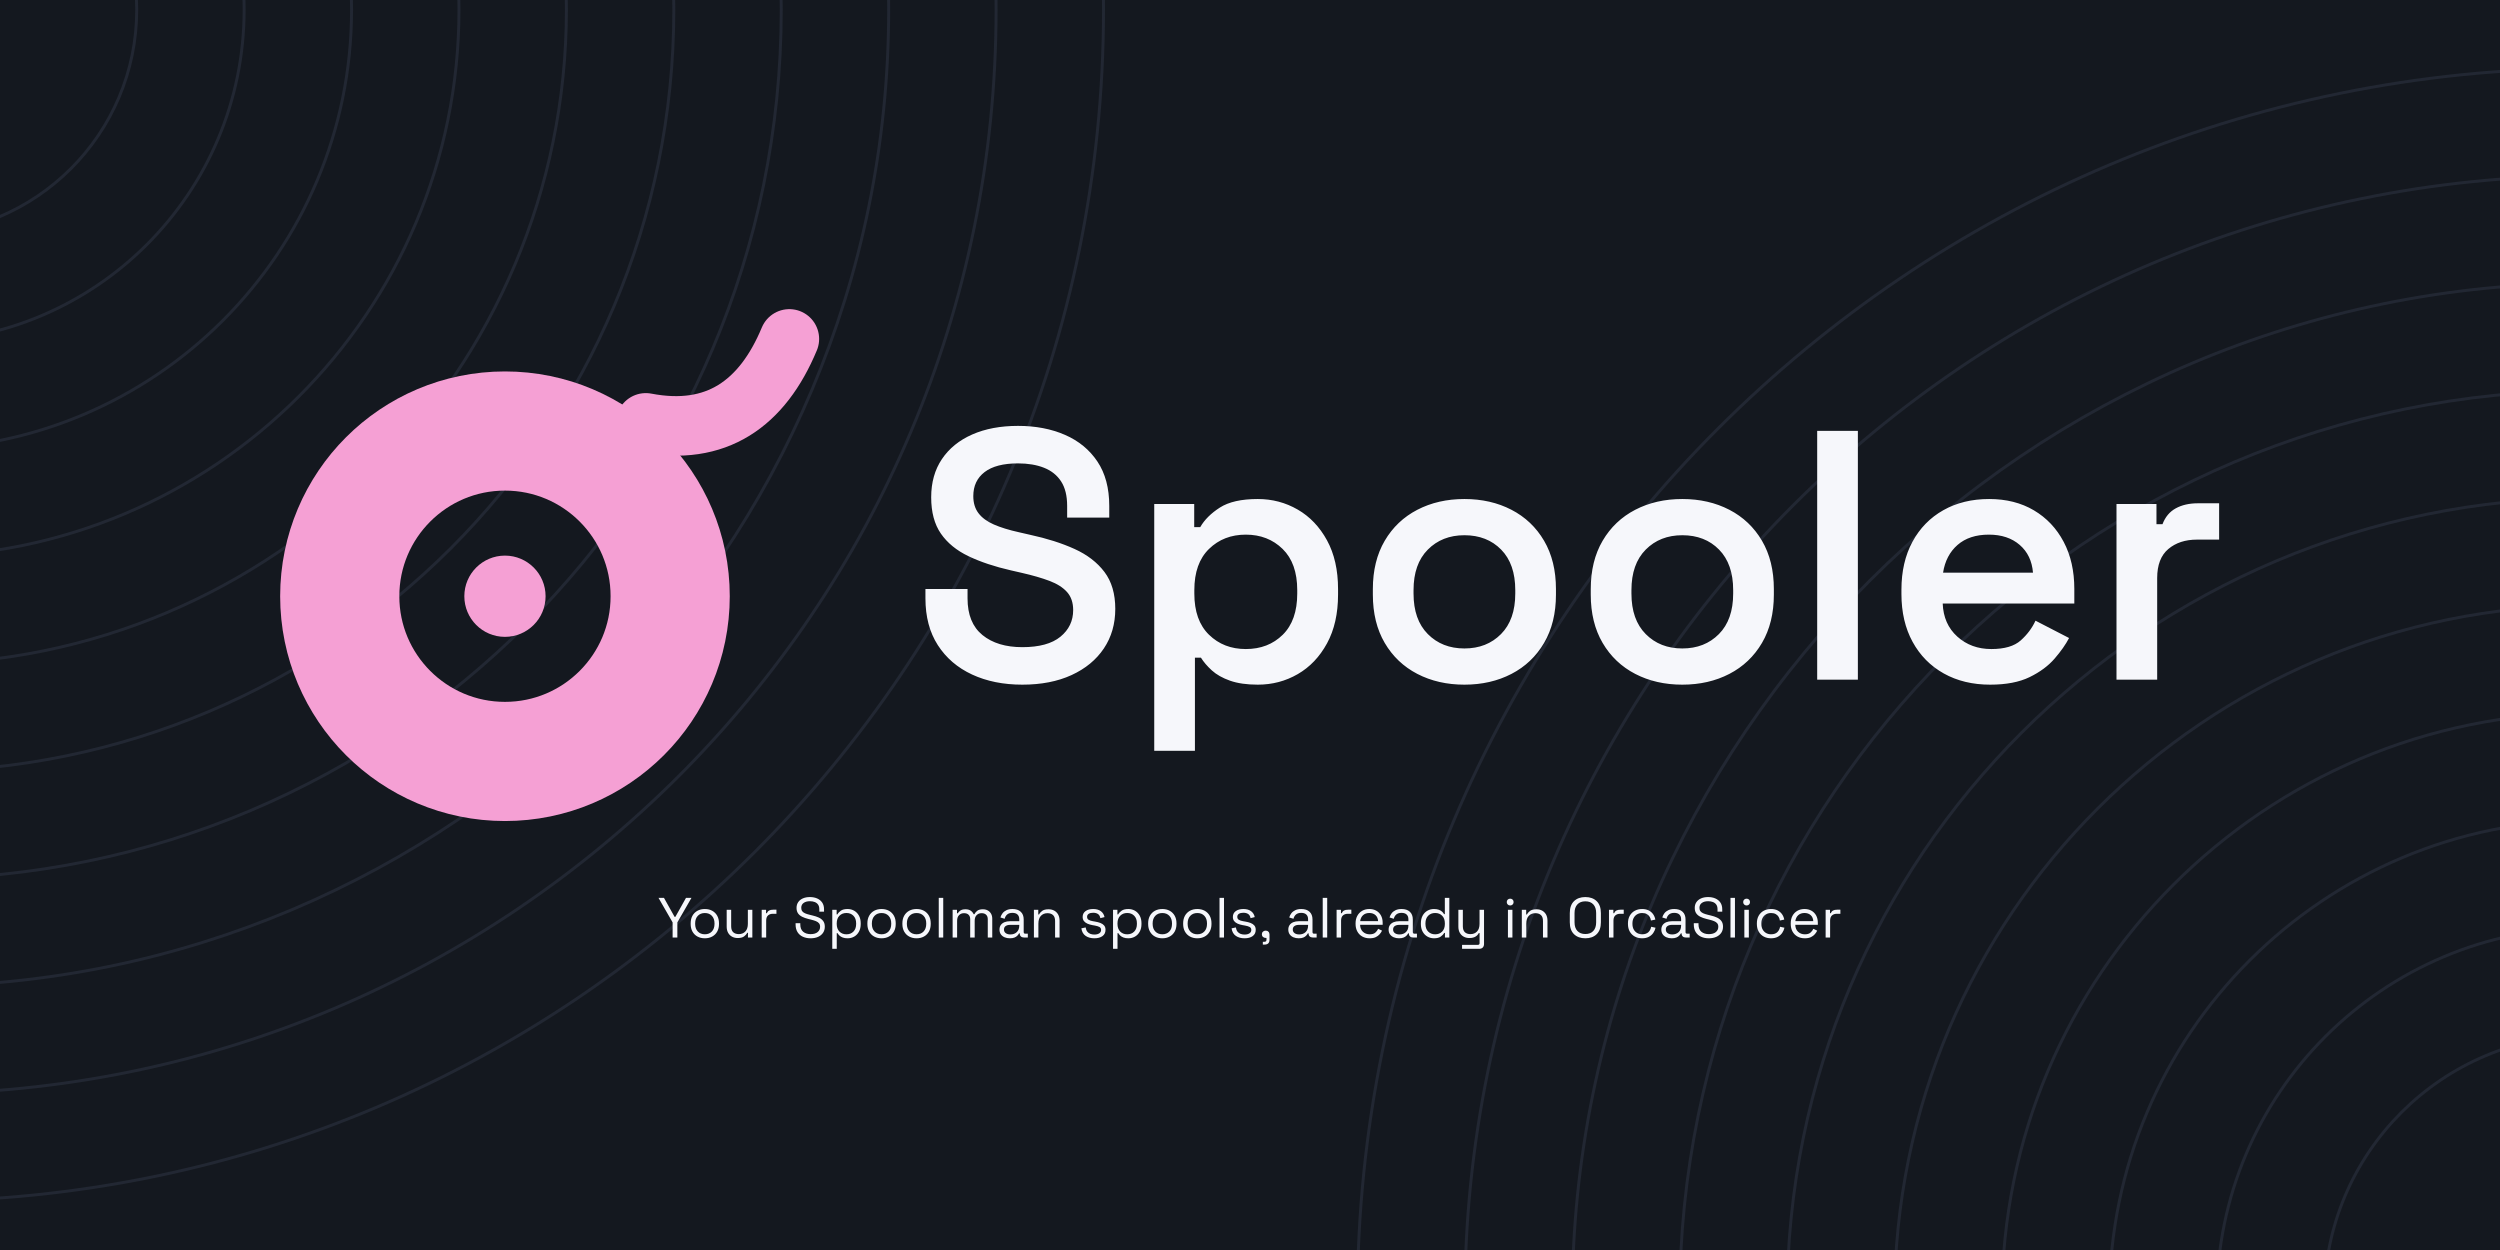
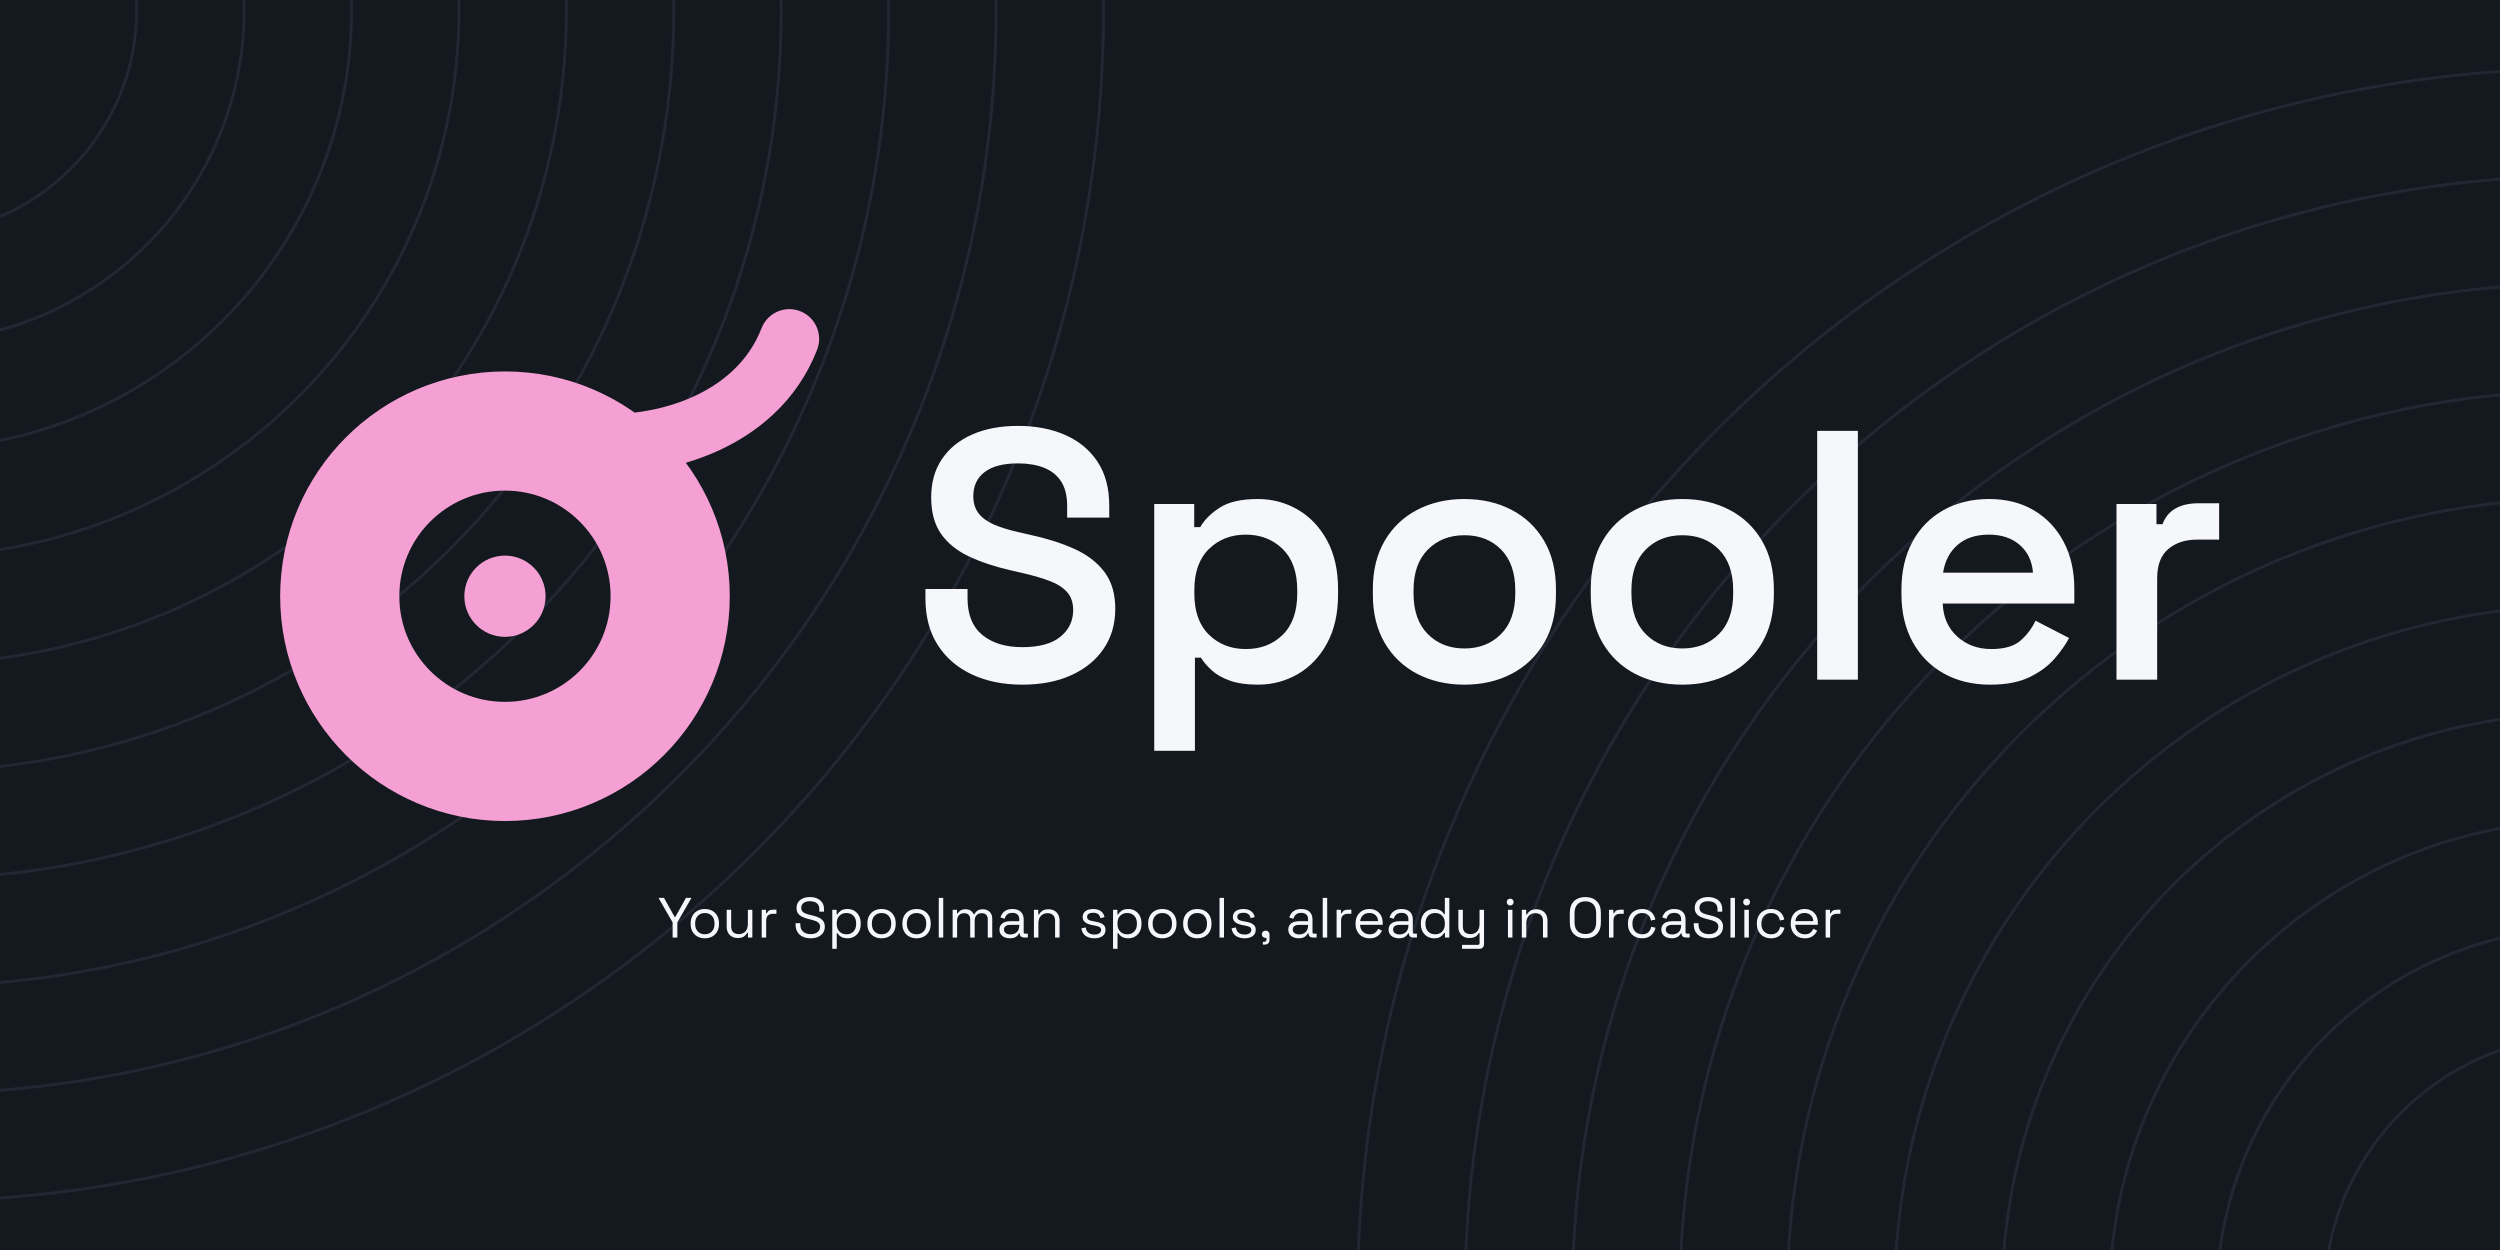
<svg xmlns="http://www.w3.org/2000/svg" width="1280" height="640" viewBox="0 0 1280 640" role="img" aria-labelledby="title desc">
  <rect x="0" y="0" width="1280" height="640" rx="0" fill="#14181F" />
  <g fill="none" stroke="#29303D" stroke-width="1.5" opacity="0.65">
    <circle cx="-45" cy="5" r="115" />
    <circle cx="-45" cy="5" r="170" />
    <circle cx="-45" cy="5" r="225" />
    <circle cx="-45" cy="5" r="280" />
    <circle cx="-45" cy="5" r="335" />
    <circle cx="-45" cy="5" r="390" />
    <circle cx="-45" cy="5" r="445" />
    <circle cx="-45" cy="5" r="500" />
    <circle cx="-45" cy="5" r="555" />
    <circle cx="-45" cy="5" r="610" />
    <circle cx="1325" cy="665" r="135" />
    <circle cx="1325" cy="665" r="190" />
    <circle cx="1325" cy="665" r="245" />
    <circle cx="1325" cy="665" r="300" />
    <circle cx="1325" cy="665" r="355" />
    <circle cx="1325" cy="665" r="410" />
    <circle cx="1325" cy="665" r="465" />
    <circle cx="1325" cy="665" r="520" />
    <circle cx="1325" cy="665" r="575" />
    <circle cx="1325" cy="665" r="630" />
  </g>
  <g transform="translate(106 125) scale(1.3)">
    <g transform="scale(10.667)" fill="none" stroke="#F5A0D4" stroke-linecap="round">
      <circle cx="11" cy="13" r="6.1" stroke-width="4.4" />
      <circle cx="11" cy="13" r="1.5" fill="#F5A0D4" stroke="none" />
-       <path d="M16.2 6.6c2.6.5 4.3-.7 5.3-3.1" stroke-width="2.2" />
+       <path d="M13.6 7.3C16.6 7.7 20.3 6.6 21.5 3.5" stroke-width="2.2" />
    </g>
  </g>
  <path aria-label="Spooler" fill="#F6F7FB" transform="translate(467 348) scale(0.182 -0.182)" d="M310.05 -14Q230.1 -14 168.62 14.56Q107.15 43.13 72.32 97.21Q37.5 151.3 37.5 228.7V255.13H155.95V228.7Q155.95 159.75 197.84 125.63Q239.73 91.5 310.05 91.5Q381.37 91.5 417.24 120.86Q453.1 150.23 453.1 195.9Q453.1 227.17 435.9 246.49Q418.7 265.8 386.32 278Q353.95 290.2 308.42 300.55L278.25 307.47Q208.87 323.3 158.51 347.45Q108.15 371.6 80.91 410.99Q53.67 450.37 53.67 513.15Q53.67 575.92 84 620.81Q114.32 665.7 169.21 689.85Q224.1 714 298.05 714Q372 714 429.98 688.76Q487.95 663.52 521.28 613.72Q554.6 563.92 554.6 488.97V456H436.15V488.97Q436.15 531.6 419.16 557.76Q402.17 583.92 371.07 596.21Q339.97 608.5 298.05 608.5Q235.78 608.5 203.95 584.07Q172.13 559.65 172.13 516.45Q172.13 487.65 186.68 468.43Q201.23 449.2 229.71 436.68Q258.2 424.15 301.25 414.63L331.42 407.7Q402.92 392.23 456.76 367.84Q510.6 343.45 541.08 303.06Q571.55 262.68 571.55 199.2Q571.55 135.73 539.4 87.84Q507.25 39.95 448.54 12.98Q389.83 -14 310.05 -14ZM681.15 -200V494.25H793.6V429.18H810.55Q828.25 460.1 865.74 484.18Q903.23 508.25 972.5 508.25Q1033.38 508.25 1084.73 478.58Q1136.08 448.9 1167.16 392.08Q1198.25 335.25 1198.25 254.78V239.48Q1198.25 159.17 1167.25 102.26Q1136.25 45.35 1084.9 15.67Q1033.55 -14 972.5 -14Q926.1 -14 894.38 -2.8Q862.65 8.4 843.28 26.04Q823.9 43.67 812.55 61.9H795.6V-200ZM938.7 86.2Q1001.9 86.2 1042.67 126.41Q1083.45 166.63 1083.45 242.3V251.95Q1083.45 327.62 1042.26 367.84Q1001.07 408.05 938.7 408.05Q876.5 408.05 835.23 367.84Q793.95 327.62 793.95 251.95V242.3Q793.95 166.63 835.23 126.41Q876.5 86.2 938.7 86.2ZM1553.7 -14Q1479.7 -14 1421.31 16.26Q1362.92 46.52 1329.54 103.44Q1296.15 160.35 1296.15 239.48V254.78Q1296.15 333.9 1329.54 390.81Q1362.92 447.73 1421.31 477.99Q1479.7 508.25 1553.7 508.25Q1627.7 508.25 1686.09 477.99Q1744.48 447.73 1777.86 390.81Q1811.25 333.9 1811.25 254.78V239.48Q1811.25 160.35 1777.86 103.44Q1744.48 46.52 1686.09 16.26Q1627.7 -14 1553.7 -14ZM1553.7 87.85Q1616.6 87.85 1656.7 128.33Q1696.8 168.8 1696.8 242.3V251.95Q1696.8 325.45 1657.11 365.92Q1617.42 406.4 1553.7 406.4Q1490.98 406.4 1450.79 365.92Q1410.6 325.45 1410.6 251.95V242.3Q1410.6 168.8 1450.79 128.33Q1490.98 87.85 1553.7 87.85ZM2166.7 -14Q2092.7 -14 2034.31 16.26Q1975.92 46.52 1942.54 103.44Q1909.15 160.35 1909.15 239.48V254.78Q1909.15 333.9 1942.54 390.81Q1975.92 447.73 2034.31 477.99Q2092.7 508.25 2166.7 508.25Q2240.7 508.25 2299.09 477.99Q2357.48 447.73 2390.86 390.81Q2424.25 333.9 2424.25 254.78V239.48Q2424.25 160.35 2390.86 103.44Q2357.48 46.52 2299.09 16.26Q2240.7 -14 2166.7 -14ZM2166.7 87.85Q2229.6 87.85 2269.7 128.33Q2309.8 168.8 2309.8 242.3V251.95Q2309.8 325.45 2270.11 365.92Q2230.42 406.4 2166.7 406.4Q2103.98 406.4 2063.79 365.92Q2023.6 325.45 2023.6 251.95V242.3Q2023.6 168.8 2063.79 128.33Q2103.98 87.85 2166.7 87.85ZM2546.15 0V700H2660.6V0ZM3032.8 -14Q2958.62 -14 2902.3 17.5Q2845.97 49 2814.56 106.41Q2783.15 163.83 2783.15 241.13V253.13Q2783.15 330.6 2814.15 387.93Q2845.15 445.25 2900.89 476.75Q2956.62 508.25 3029.92 508.25Q3102.05 508.25 3155.79 476.45Q3209.52 444.65 3239.52 387.85Q3269.52 331.05 3269.52 255.4V214.32H2899.25Q2901.43 156.33 2940.31 121.26Q2979.2 86.2 3036.1 86.2Q3091.72 86.2 3118.91 110.6Q3146.1 135 3160.32 165.98L3254.75 117.22Q3240.57 90 3214.07 59.33Q3187.57 28.65 3143.92 7.33Q3100.27 -14 3032.8 -14ZM2900.25 300.98H3153.25Q3149.25 350.27 3115.86 379.16Q3082.47 408.05 3029.1 408.05Q2974.25 408.05 2941.1 379.16Q2907.95 350.27 2900.25 300.98ZM3388.15 0V494.25H3500.6V437.38H3517.55Q3529.08 467.9 3554.93 482.08Q3580.78 496.25 3617.4 496.25H3676.88V394.05H3614.53Q3565.3 394.05 3533.95 367.59Q3502.6 341.12 3502.6 285.85V0Z" />
  <path aria-label="Your Spoolman spools, already in OrcaSlicer" fill="#F6F7FB" transform="translate(336.75 480) scale(0.029 -0.029)" d="M263.04 0V266.56L13.68 700H110.27L298.03 364.5H311.77L499.53 700H596.12L346.76 266.56V0ZM831.84 -14Q757.84 -14 701.33 17.07Q644.81 48.13 613.3 104.78Q581.78 161.42 581.78 237.87V251.03Q581.78 327.48 613.3 384.12Q644.81 440.77 701.33 471.83Q757.84 502.9 831.84 502.9Q905.84 502.9 962.36 471.83Q1018.87 440.77 1050.38 384.12Q1081.9 327.48 1081.9 251.03V237.87Q1081.9 161.42 1050.38 104.78Q1018.87 48.13 962.36 17.07Q905.84 -14 831.84 -14ZM831.84 56.82Q909.72 56.82 956.24 106.39Q1002.76 155.96 1002.76 240.16V248.74Q1002.76 332.94 956.39 382.51Q910.01 432.08 831.84 432.08Q754.67 432.08 707.79 382.51Q660.92 332.94 660.92 248.74V240.16Q660.92 155.96 707.79 106.39Q754.67 56.82 831.84 56.82ZM1411.36 -9.42Q1357.62 -9.42 1313.41 13.88Q1269.2 37.19 1243.43 82.41Q1217.65 127.64 1217.65 192.9V488.9H1296.79V198.64Q1296.79 126.31 1333.16 92.98Q1369.54 59.66 1431.9 59.66Q1501.97 59.66 1546.75 105.97Q1591.53 152.28 1591.53 243.29V488.9H1670.67V0H1593.53V82.75H1579.79Q1563.53 47.81 1524.85 19.2Q1486.17 -9.42 1411.36 -9.42ZM1835.78 0V488.9H1912.92V429.35H1926.66Q1939.79 461.48 1966.71 476.19Q1993.63 490.9 2038.28 490.9H2096.15V418.66H2032.73Q1979.76 418.66 1947.34 389.26Q1914.92 359.85 1914.92 297.62V0ZM2699.26 -14Q2622.52 -14 2562.65 13.22Q2502.78 40.45 2468.49 94.8Q2434.2 149.16 2434.2 230.84V252.45H2517.34V230.84Q2517.34 143.7 2568.05 101.55Q2618.77 59.4 2699.26 59.4Q2780.75 59.4 2823.84 95.98Q2866.92 132.57 2866.92 189.48Q2866.92 227.71 2847.58 251.04Q2828.24 274.36 2793.19 288.7Q2758.14 303.04 2711.01 314.46L2658.9 327.27Q2597.55 342.56 2550.67 365.64Q2503.78 388.72 2477.35 426.24Q2450.91 463.75 2450.91 522.78Q2450.91 581.81 2480.7 624.83Q2510.49 667.84 2563.51 690.92Q2616.52 714 2687.26 714Q2758 714 2814.37 689.57Q2870.74 665.13 2903.53 617.47Q2936.32 569.81 2936.32 498.07V456H2853.18V498.07Q2853.18 548.72 2831.65 579.97Q2810.11 611.21 2772.59 625.91Q2735.07 640.6 2687.26 640.6Q2618.03 640.6 2576.04 610.29Q2534.05 579.98 2534.05 523.94Q2534.05 486.58 2551.81 463.61Q2569.57 440.64 2602.6 426.51Q2635.64 412.38 2681.9 401.25L2734.01 388.44Q2794.81 374.57 2843.57 352.05Q2892.32 329.54 2921.19 291.02Q2950.06 252.51 2950.06 190.64Q2950.06 128.77 2918.98 82.75Q2887.9 36.74 2831.59 11.37Q2775.29 -14 2699.26 -14ZM3081.78 -200V488.9H3158.92V408.31H3172.66Q3192.5 445.12 3234.53 474.01Q3276.57 502.9 3352.8 502.9Q3416.35 502.9 3468.77 472.69Q3521.19 442.48 3552.54 386.19Q3583.9 329.9 3583.9 251.03V237.87Q3583.9 159.71 3552.9 103.07Q3521.9 46.42 3469.48 16.21Q3417.06 -14 3352.8 -14Q3302.12 -14 3266.65 -0.66Q3231.18 12.68 3209.13 33.8Q3187.08 54.91 3174.66 76.88H3160.92V-200ZM3331.84 56.24Q3407.88 56.24 3455.61 104.74Q3503.34 153.25 3503.34 240.16V248.74Q3503.34 335.65 3455.47 384.16Q3407.59 432.66 3331.84 432.66Q3256.8 432.66 3208.57 384.16Q3160.34 335.65 3160.34 248.74V240.16Q3160.34 153.25 3208.57 104.74Q3256.8 56.24 3331.84 56.24ZM3951.84 -14Q3877.84 -14 3821.33 17.07Q3764.81 48.13 3733.3 104.78Q3701.78 161.42 3701.78 237.87V251.03Q3701.78 327.48 3733.3 384.12Q3764.81 440.77 3821.33 471.83Q3877.84 502.9 3951.84 502.9Q4025.84 502.9 4082.36 471.83Q4138.87 440.77 4170.38 384.12Q4201.9 327.48 4201.9 251.03V237.87Q4201.9 161.42 4170.38 104.78Q4138.87 48.13 4082.36 17.07Q4025.84 -14 3951.84 -14ZM3951.84 56.82Q4029.72 56.82 4076.24 106.39Q4122.76 155.96 4122.76 240.16V248.74Q4122.76 332.94 4076.39 382.51Q4030.01 432.08 3951.84 432.08Q3874.67 432.08 3827.79 382.51Q3780.92 332.94 3780.92 248.74V240.16Q3780.92 155.96 3827.79 106.39Q3874.67 56.82 3951.84 56.82ZM4569.84 -14Q4495.84 -14 4439.33 17.07Q4382.81 48.13 4351.3 104.78Q4319.78 161.42 4319.78 237.87V251.03Q4319.78 327.48 4351.3 384.12Q4382.81 440.77 4439.33 471.83Q4495.84 502.9 4569.84 502.9Q4643.84 502.9 4700.36 471.83Q4756.87 440.77 4788.38 384.12Q4819.9 327.48 4819.9 251.03V237.87Q4819.9 161.42 4788.38 104.78Q4756.87 48.13 4700.36 17.07Q4643.84 -14 4569.84 -14ZM4569.84 56.82Q4647.72 56.82 4694.24 106.39Q4740.76 155.96 4740.76 240.16V248.74Q4740.76 332.94 4694.39 382.51Q4648.01 432.08 4569.84 432.08Q4492.67 432.08 4445.79 382.51Q4398.92 332.94 4398.92 248.74V240.16Q4398.92 155.96 4445.79 106.39Q4492.67 56.82 4569.84 56.82ZM4961.78 0V700H5040.92V0ZM5206.78 0V488.9H5283.92V427.8H5297.66Q5312.08 454.22 5344.21 476.27Q5376.34 498.32 5433.86 498.32Q5491.12 498.32 5526.31 473.2Q5561.51 448.09 5577.8 411.54H5591.54Q5608.54 447.8 5643.09 473.06Q5677.64 498.32 5740.32 498.32Q5789.16 498.32 5826.3 478.11Q5863.45 457.9 5884.88 420.53Q5906.32 383.16 5906.32 330.97V0H5827.18V324.1Q5827.18 372.91 5798.73 401.22Q5770.27 429.53 5718.78 429.53Q5665.13 429.53 5630.62 394.93Q5596.12 360.33 5596.12 294.42V0H5516.98V324.1Q5516.98 372.91 5488.53 401.22Q5460.07 429.53 5408.58 429.53Q5354.93 429.53 5320.42 394.93Q5285.92 360.33 5285.92 294.42V0ZM6217.23 -14Q6165.65 -14 6124.01 3.79Q6082.36 21.58 6058.22 56.01Q6034.07 90.45 6034.07 139.32Q6034.07 188.9 6058.22 221.62Q6082.36 254.35 6124.09 270.78Q6165.81 287.22 6217.55 287.22H6383.37V323.03Q6383.37 375.07 6352.85 405.03Q6322.33 434.98 6262.26 434.98Q6203.19 434.98 6169.89 406.38Q6136.6 377.78 6125.34 330.29L6050.52 353.67Q6062.52 395.22 6088.67 428.85Q6114.81 462.48 6158.25 482.69Q6201.68 502.9 6262.84 502.9Q6356.58 502.9 6408.96 454.61Q6461.35 406.32 6461.35 318.29V97.08Q6461.35 67.08 6489.35 67.08H6534.32V0H6464.52Q6431.78 0 6412.04 18.36Q6392.3 36.71 6392.3 68.13V73.39H6379.69Q6369.3 54.29 6350.69 33.72Q6332.07 13.16 6299.94 -0.42Q6267.81 -14 6217.23 -14ZM6226.45 53.92Q6296.49 53.92 6339.93 95.49Q6383.37 137.06 6383.37 211.62V223.04H6220.87Q6173.8 223.04 6143.5 202.72Q6113.21 182.39 6113.21 141.19Q6113.21 99.99 6144.5 76.95Q6175.8 53.92 6226.45 53.92ZM6641.78 0V488.9H6718.92V406.15H6732.66Q6748.92 441.38 6787.6 469.85Q6826.28 498.32 6901.09 498.32Q6955.54 498.32 6999.39 475.01Q7043.25 451.71 7069.02 406.63Q7094.8 361.55 7094.8 296V0H7015.66V290.26Q7015.66 363.3 6979.29 396.27Q6942.91 429.24 6880.55 429.24Q6810.48 429.24 6765.7 382.93Q6720.92 336.62 6720.92 245.61V0ZM7708.55 -14Q7617.94 -14 7555.59 28Q7493.23 70 7479.52 161.49L7555.05 178Q7562.76 130.22 7584.94 102.76Q7607.12 75.31 7639.43 63.61Q7671.74 51.92 7708.55 51.92Q7763.91 51.92 7795.92 73.81Q7827.92 95.7 7827.92 132.9Q7827.92 170.81 7797.63 186.51Q7767.33 202.2 7714.1 211.62L7673.32 218.75Q7625.58 227.33 7586.84 244.12Q7548.1 260.91 7525.3 289.78Q7502.49 318.65 7502.49 362.68Q7502.49 428.87 7553.3 465.88Q7604.1 502.9 7687.84 502.9Q7770.84 502.9 7822.64 465.54Q7874.45 428.19 7888.61 360.38L7814.92 341.42Q7805.5 393.62 7771.77 415.3Q7738.04 436.98 7687.84 436.98Q7638.35 436.98 7609.41 418.45Q7580.47 399.91 7580.47 364.42Q7580.47 329.06 7607.57 312.59Q7634.67 296.12 7681.45 287.99L7722.23 280.86Q7773.97 272.28 7815.57 256.49Q7857.16 240.7 7881.53 211.97Q7905.9 183.25 7905.9 135.51Q7905.9 63.9 7852.59 24.95Q7799.29 -14 7708.55 -14ZM8038.78 -200V488.9H8115.92V408.31H8129.66Q8149.5 445.12 8191.53 474.01Q8233.57 502.9 8309.8 502.9Q8373.35 502.9 8425.77 472.69Q8478.19 442.48 8509.54 386.19Q8540.9 329.9 8540.9 251.03V237.87Q8540.9 159.71 8509.9 103.07Q8478.9 46.42 8426.48 16.21Q8374.06 -14 8309.8 -14Q8259.12 -14 8223.65 -0.66Q8188.18 12.68 8166.13 33.8Q8144.08 54.91 8131.66 76.88H8117.92V-200ZM8288.84 56.24Q8364.88 56.24 8412.61 104.74Q8460.34 153.25 8460.34 240.16V248.74Q8460.34 335.65 8412.47 384.16Q8364.59 432.66 8288.84 432.66Q8213.8 432.66 8165.57 384.16Q8117.34 335.65 8117.34 248.74V240.16Q8117.34 153.25 8165.57 104.74Q8213.8 56.24 8288.84 56.24ZM8908.84 -14Q8834.84 -14 8778.33 17.07Q8721.81 48.13 8690.3 104.78Q8658.78 161.42 8658.78 237.87V251.03Q8658.78 327.48 8690.3 384.12Q8721.81 440.77 8778.33 471.83Q8834.84 502.9 8908.84 502.9Q8982.84 502.9 9039.36 471.83Q9095.87 440.77 9127.38 384.12Q9158.9 327.48 9158.9 251.03V237.87Q9158.9 161.42 9127.38 104.78Q9095.87 48.13 9039.36 17.07Q8982.84 -14 8908.84 -14ZM8908.84 56.82Q8986.72 56.82 9033.24 106.39Q9079.76 155.96 9079.76 240.16V248.74Q9079.76 332.94 9033.39 382.51Q8987.01 432.08 8908.84 432.08Q8831.67 432.08 8784.79 382.51Q8737.92 332.94 8737.92 248.74V240.16Q8737.92 155.96 8784.79 106.39Q8831.67 56.82 8908.84 56.82ZM9526.84 -14Q9452.84 -14 9396.33 17.07Q9339.81 48.13 9308.3 104.78Q9276.78 161.42 9276.78 237.87V251.03Q9276.78 327.48 9308.3 384.12Q9339.81 440.77 9396.33 471.83Q9452.84 502.9 9526.84 502.9Q9600.84 502.9 9657.36 471.83Q9713.87 440.77 9745.38 384.12Q9776.9 327.48 9776.9 251.03V237.87Q9776.9 161.42 9745.38 104.78Q9713.87 48.13 9657.36 17.07Q9600.84 -14 9526.84 -14ZM9526.84 56.82Q9604.72 56.82 9651.24 106.39Q9697.76 155.96 9697.76 240.16V248.74Q9697.76 332.94 9651.39 382.51Q9605.01 432.08 9526.84 432.08Q9449.67 432.08 9402.79 382.51Q9355.92 332.94 9355.92 248.74V240.16Q9355.92 155.96 9402.79 106.39Q9449.67 56.82 9526.84 56.82ZM9918.78 0V700H9997.92V0ZM10360.55 -14Q10269.94 -14 10207.59 28Q10145.23 70 10131.52 161.49L10207.05 178Q10214.76 130.22 10236.94 102.76Q10259.12 75.31 10291.43 63.61Q10323.74 51.92 10360.55 51.92Q10415.91 51.92 10447.92 73.81Q10479.92 95.7 10479.92 132.9Q10479.92 170.81 10449.63 186.51Q10419.33 202.2 10366.1 211.62L10325.32 218.75Q10277.58 227.33 10238.84 244.12Q10200.1 260.91 10177.3 289.78Q10154.49 318.65 10154.49 362.68Q10154.49 428.87 10205.3 465.88Q10256.1 502.9 10339.84 502.9Q10422.84 502.9 10474.64 465.54Q10526.45 428.19 10540.61 360.38L10466.92 341.42Q10457.5 393.62 10423.77 415.3Q10390.04 436.98 10339.84 436.98Q10290.35 436.98 10261.41 418.45Q10232.47 399.91 10232.47 364.42Q10232.47 329.06 10259.57 312.59Q10286.67 296.12 10333.45 287.99L10374.23 280.86Q10425.97 272.28 10467.57 256.49Q10509.16 240.7 10533.53 211.97Q10557.9 183.25 10557.9 135.51Q10557.9 63.9 10504.59 24.95Q10451.29 -14 10360.55 -14ZM10683.45 -124.99V-75.45H10711.8Q10747.86 -75.45 10747.86 -39.39V-7.39H10733.7Q10705.06 -7.39 10685.66 10.57Q10666.26 28.54 10666.26 56.31Q10666.26 84.95 10685.66 103.2Q10705.06 121.46 10733.7 121.46Q10762.63 121.46 10781.88 102.35Q10801.14 83.24 10801.14 53.73V-38.55Q10801.14 -124.99 10715.41 -124.99ZM11316.23 -14Q11264.65 -14 11223.01 3.79Q11181.36 21.58 11157.22 56.01Q11133.07 90.45 11133.07 139.32Q11133.07 188.9 11157.22 221.62Q11181.36 254.35 11223.09 270.78Q11264.81 287.22 11316.55 287.22H11482.37V323.03Q11482.37 375.07 11451.85 405.03Q11421.33 434.98 11361.26 434.98Q11302.19 434.98 11268.89 406.38Q11235.6 377.78 11224.34 330.29L11149.52 353.67Q11161.52 395.22 11187.67 428.85Q11213.81 462.48 11257.25 482.69Q11300.68 502.9 11361.84 502.9Q11455.58 502.9 11507.96 454.61Q11560.35 406.32 11560.35 318.29V97.08Q11560.35 67.08 11588.35 67.08H11633.32V0H11563.52Q11530.78 0 11511.04 18.36Q11491.3 36.71 11491.3 68.13V73.39H11478.69Q11468.3 54.29 11449.69 33.72Q11431.07 13.16 11398.94 -0.42Q11366.81 -14 11316.23 -14ZM11325.45 53.92Q11395.49 53.92 11438.93 95.49Q11482.37 137.06 11482.37 211.62V223.04H11319.87Q11272.8 223.04 11242.5 202.72Q11212.21 182.39 11212.21 141.19Q11212.21 99.99 11243.5 76.95Q11274.8 53.92 11325.45 53.92ZM11740.78 0V700H11819.92V0ZM11985.78 0V488.9H12062.92V429.35H12076.66Q12089.79 461.48 12116.71 476.19Q12143.63 490.9 12188.28 490.9H12246.15V418.66H12182.73Q12129.76 418.66 12097.34 389.26Q12064.92 359.85 12064.92 297.62V0ZM12569.36 -14Q12494.65 -14 12438.86 17.5Q12383.07 49 12351.93 106.14Q12320.78 163.29 12320.78 238.45V250.45Q12320.78 326.32 12351.78 383.11Q12382.78 439.9 12437.72 471.4Q12492.65 502.9 12563.81 502.9Q12633.26 502.9 12686.2 473.24Q12739.13 443.58 12769.13 388.92Q12799.13 334.26 12799.13 259.68V224.49H12400.5Q12403.21 145.09 12450.92 100.66Q12498.64 56.24 12570.52 56.24Q12634.17 56.24 12668.05 84.92Q12701.92 113.6 12719.89 153.67L12788.1 120.97Q12773.39 90 12746.89 58.79Q12720.39 27.58 12677.81 6.79Q12635.23 -14 12569.36 -14ZM12401.5 288.67H12718.7Q12714.7 357.23 12672.49 394.95Q12630.27 432.66 12563.52 432.66Q12496.9 432.66 12454.12 394.95Q12411.34 357.23 12401.5 288.67ZM13087.23 -14Q13035.65 -14 12994.01 3.79Q12952.36 21.58 12928.22 56.01Q12904.07 90.45 12904.07 139.32Q12904.07 188.9 12928.22 221.62Q12952.36 254.35 12994.09 270.78Q13035.81 287.22 13087.55 287.22H13253.37V323.03Q13253.37 375.07 13222.85 405.03Q13192.33 434.98 13132.26 434.98Q13073.19 434.98 13039.89 406.38Q13006.6 377.78 12995.34 330.29L12920.52 353.67Q12932.52 395.22 12958.67 428.85Q12984.81 462.48 13028.25 482.69Q13071.68 502.9 13132.84 502.9Q13226.58 502.9 13278.96 454.61Q13331.35 406.32 13331.35 318.29V97.08Q13331.35 67.08 13359.35 67.08H13404.32V0H13334.52Q13301.78 0 13282.04 18.36Q13262.3 36.71 13262.3 68.13V73.39H13249.69Q13239.3 54.29 13220.69 33.72Q13202.07 13.16 13169.94 -0.42Q13137.81 -14 13087.23 -14ZM13096.45 53.92Q13166.49 53.92 13209.93 95.49Q13253.37 137.06 13253.37 211.62V223.04H13090.87Q13043.8 223.04 13013.5 202.72Q12983.21 182.39 12983.21 141.19Q12983.21 99.99 13014.5 76.95Q13045.8 53.92 13096.45 53.92ZM13704.88 -14Q13641.62 -14 13589.06 16.21Q13536.49 46.42 13505.14 103.07Q13473.78 159.71 13473.78 237.87V251.03Q13473.78 329.19 13504.78 385.83Q13535.78 442.48 13588.56 472.69Q13641.33 502.9 13704.88 502.9Q13756.27 502.9 13791.39 489.56Q13826.5 476.22 13848.7 455.6Q13870.89 434.99 13883.02 412.02H13896.76V700H13975.9V0H13898.76V80.59H13885.02Q13865.18 44.07 13823.29 15.04Q13781.4 -14 13704.88 -14ZM13725.84 56.24Q13801.59 56.24 13849.47 104.74Q13897.34 153.25 13897.34 240.16V248.74Q13897.34 335.65 13849.61 384.16Q13801.88 432.66 13725.84 432.66Q13650.8 432.66 13602.57 384.16Q13554.34 335.65 13554.34 248.74V240.16Q13554.34 153.25 13602.57 104.74Q13650.8 56.24 13725.84 56.24ZM14200.75 -200V-129.76H14480.69Q14510.11 -129.76 14510.11 -99.76V78.49H14496.37Q14485.53 56.52 14465.34 36.33Q14445.14 16.13 14412.24 3.36Q14379.33 -9.42 14329.36 -9.42Q14275.62 -9.42 14231.41 13.88Q14187.2 37.19 14161.43 82.06Q14135.65 126.93 14135.65 192.19V488.9H14214.79V197.93Q14214.79 125.6 14251.16 92.63Q14287.54 59.66 14349.9 59.66Q14419.97 59.66 14464.75 105.61Q14509.53 151.57 14509.53 242.58V488.9H14588.67V-113.56Q14588.67 -153.91 14566.12 -176.96Q14543.58 -200 14501.39 -200ZM15010.78 0V488.9H15089.92V0ZM15050.35 565.36Q15024.87 565.36 15007.41 582.39Q14989.94 599.42 14989.94 625.48Q14989.94 652.25 15007.41 668.92Q15024.87 685.6 15050.35 685.6Q15076.83 685.6 15093.79 668.92Q15110.76 652.25 15110.76 625.48Q15110.76 599.42 15093.79 582.39Q15076.83 565.36 15050.35 565.36ZM15255.78 0V488.9H15332.92V406.15H15346.66Q15362.92 441.38 15401.6 469.85Q15440.28 498.32 15515.09 498.32Q15569.54 498.32 15613.39 475.01Q15657.25 451.71 15683.02 406.63Q15708.8 361.55 15708.8 296V0H15629.66V290.26Q15629.66 363.3 15593.29 396.27Q15556.91 429.24 15494.55 429.24Q15424.48 429.24 15379.7 382.93Q15334.92 336.62 15334.92 245.61V0ZM16377.45 -14Q16251.84 -14 16177.39 58.5Q16102.94 131 16102.94 269.55V430.45Q16102.94 569 16177.39 641.5Q16251.84 714 16377.45 714Q16503.06 714 16577.51 641.5Q16651.96 569 16651.96 430.45V269.55Q16651.96 131 16577.51 58.5Q16503.06 -14 16377.45 -14ZM16377.45 61.4Q16468.49 61.4 16518.37 115.76Q16568.24 170.12 16568.24 266.97V433.03Q16568.24 529.88 16518.37 584.24Q16468.49 638.6 16377.45 638.6Q16287.41 638.6 16237.03 584.24Q16186.66 529.88 16186.66 433.03V266.97Q16186.66 170.12 16237.03 115.76Q16287.41 61.4 16377.45 61.4ZM16794.78 0V488.9H16871.92V429.35H16885.66Q16898.79 461.48 16925.71 476.19Q16952.63 490.9 16997.28 490.9H17055.15V418.66H16991.73Q16938.76 418.66 16906.34 389.26Q16873.92 359.85 16873.92 297.62V0ZM17378.97 -14Q17307.68 -14 17251.31 16.36Q17194.94 46.71 17162.36 103.71Q17129.78 160.71 17129.78 238.87V250.03Q17129.78 328.9 17162.36 385.54Q17194.94 442.19 17251.31 472.54Q17307.68 502.9 17378.97 502.9Q17449.26 502.9 17498.49 476.83Q17547.71 450.77 17576.37 407.98Q17605.03 365.19 17612.9 315.87L17535.63 299.81Q17530.92 336.2 17512.66 366.24Q17494.4 396.27 17461.45 414.18Q17428.49 432.08 17379.84 432.08Q17331.19 432.08 17292.52 409.9Q17253.86 387.72 17231.39 346.7Q17208.92 305.68 17208.92 248.74V240.16Q17208.92 183.22 17231.39 142.2Q17253.86 101.18 17292.52 79Q17331.19 56.82 17379.84 56.82Q17453.17 56.82 17491.55 94.84Q17529.92 132.86 17539.34 189.38L17616.61 172.45Q17606.45 123.71 17577.08 80.92Q17547.71 38.13 17498.49 12.07Q17449.26 -14 17378.97 -14ZM17902.23 -14Q17850.65 -14 17809.01 3.79Q17767.36 21.58 17743.22 56.01Q17719.07 90.45 17719.07 139.32Q17719.07 188.9 17743.22 221.62Q17767.36 254.35 17809.09 270.78Q17850.81 287.22 17902.55 287.22H18068.37V323.03Q18068.37 375.07 18037.85 405.03Q18007.33 434.98 17947.26 434.98Q17888.19 434.98 17854.89 406.38Q17821.6 377.78 17810.34 330.29L17735.52 353.67Q17747.52 395.22 17773.67 428.85Q17799.81 462.48 17843.25 482.69Q17886.68 502.9 17947.84 502.9Q18041.58 502.9 18093.96 454.61Q18146.35 406.32 18146.35 318.29V97.08Q18146.35 67.08 18174.35 67.08H18219.32V0H18149.52Q18116.78 0 18097.04 18.36Q18077.3 36.71 18077.3 68.13V73.39H18064.69Q18054.3 54.29 18035.69 33.72Q18017.07 13.16 17984.94 -0.42Q17952.81 -14 17902.23 -14ZM17911.45 53.92Q17981.49 53.92 18024.93 95.49Q18068.37 137.06 18068.37 211.62V223.04H17905.87Q17858.8 223.04 17828.5 202.72Q17798.21 182.39 17798.21 141.19Q17798.21 99.99 17829.5 76.95Q17860.8 53.92 17911.45 53.92ZM18557.26 -14Q18480.52 -14 18420.65 13.22Q18360.78 40.45 18326.49 94.8Q18292.2 149.16 18292.2 230.84V252.45H18375.34V230.84Q18375.34 143.7 18426.05 101.55Q18476.77 59.4 18557.26 59.4Q18638.75 59.4 18681.84 95.98Q18724.92 132.57 18724.92 189.48Q18724.92 227.71 18705.58 251.04Q18686.24 274.36 18651.19 288.7Q18616.14 303.04 18569.01 314.46L18516.9 327.27Q18455.55 342.56 18408.67 365.64Q18361.78 388.72 18335.35 426.24Q18308.91 463.75 18308.91 522.78Q18308.91 581.81 18338.7 624.83Q18368.49 667.84 18421.51 690.92Q18474.52 714 18545.26 714Q18616 714 18672.37 689.57Q18728.74 665.13 18761.53 617.47Q18794.32 569.81 18794.32 498.07V456H18711.18V498.07Q18711.18 548.72 18689.65 579.97Q18668.11 611.21 18630.59 625.91Q18593.07 640.6 18545.26 640.6Q18476.03 640.6 18434.04 610.29Q18392.05 579.98 18392.05 523.94Q18392.05 486.58 18409.81 463.61Q18427.57 440.64 18460.6 426.51Q18493.64 412.38 18539.9 401.25L18592.01 388.44Q18652.81 374.57 18701.57 352.05Q18750.32 329.54 18779.19 291.02Q18808.06 252.51 18808.06 190.64Q18808.06 128.77 18776.98 82.75Q18745.9 36.74 18689.59 11.37Q18633.29 -14 18557.26 -14ZM18939.78 0V700H19018.92V0ZM19184.78 0V488.9H19263.92V0ZM19224.35 565.36Q19198.87 565.36 19181.41 582.39Q19163.94 599.42 19163.94 625.48Q19163.94 652.25 19181.41 668.92Q19198.87 685.6 19224.35 685.6Q19250.83 685.6 19267.79 668.92Q19284.76 652.25 19284.76 625.48Q19284.76 599.42 19267.79 582.39Q19250.83 565.36 19224.35 565.36ZM19654.97 -14Q19583.68 -14 19527.31 16.36Q19470.94 46.71 19438.36 103.71Q19405.78 160.71 19405.78 238.87V250.03Q19405.78 328.9 19438.36 385.54Q19470.94 442.19 19527.31 472.54Q19583.68 502.9 19654.97 502.9Q19725.26 502.9 19774.49 476.83Q19823.71 450.77 19852.37 407.98Q19881.03 365.19 19888.9 315.87L19811.63 299.81Q19806.92 336.2 19788.66 366.24Q19770.4 396.27 19737.45 414.18Q19704.49 432.08 19655.84 432.08Q19607.19 432.08 19568.52 409.9Q19529.86 387.72 19507.39 346.7Q19484.92 305.68 19484.92 248.74V240.16Q19484.92 183.22 19507.39 142.2Q19529.86 101.18 19568.52 79Q19607.19 56.82 19655.84 56.82Q19729.17 56.82 19767.55 94.84Q19805.92 132.86 19815.34 189.38L19892.61 172.45Q19882.45 123.71 19853.08 80.92Q19823.71 38.13 19774.49 12.07Q19725.26 -14 19654.97 -14ZM20252.36 -14Q20177.65 -14 20121.86 17.5Q20066.07 49 20034.93 106.14Q20003.78 163.29 20003.78 238.45V250.45Q20003.78 326.32 20034.78 383.11Q20065.78 439.9 20120.72 471.4Q20175.65 502.9 20246.81 502.9Q20316.26 502.9 20369.2 473.24Q20422.13 443.58 20452.13 388.92Q20482.13 334.26 20482.13 259.68V224.49H20083.5Q20086.21 145.09 20133.92 100.66Q20181.64 56.24 20253.52 56.24Q20317.17 56.24 20351.05 84.92Q20384.92 113.6 20402.89 153.67L20471.1 120.97Q20456.39 90 20429.89 58.79Q20403.39 27.58 20360.81 6.79Q20318.23 -14 20252.36 -14ZM20084.5 288.67H20401.7Q20397.7 357.23 20355.49 394.95Q20313.27 432.66 20246.52 432.66Q20179.9 432.66 20137.12 394.95Q20094.34 357.23 20084.5 288.67ZM20619.78 0V488.9H20696.92V429.35H20710.66Q20723.79 461.48 20750.71 476.19Q20777.63 490.9 20822.28 490.9H20880.15V418.66H20816.73Q20763.76 418.66 20731.34 389.26Q20698.92 359.85 20698.92 297.62V0Z" />
</svg>
